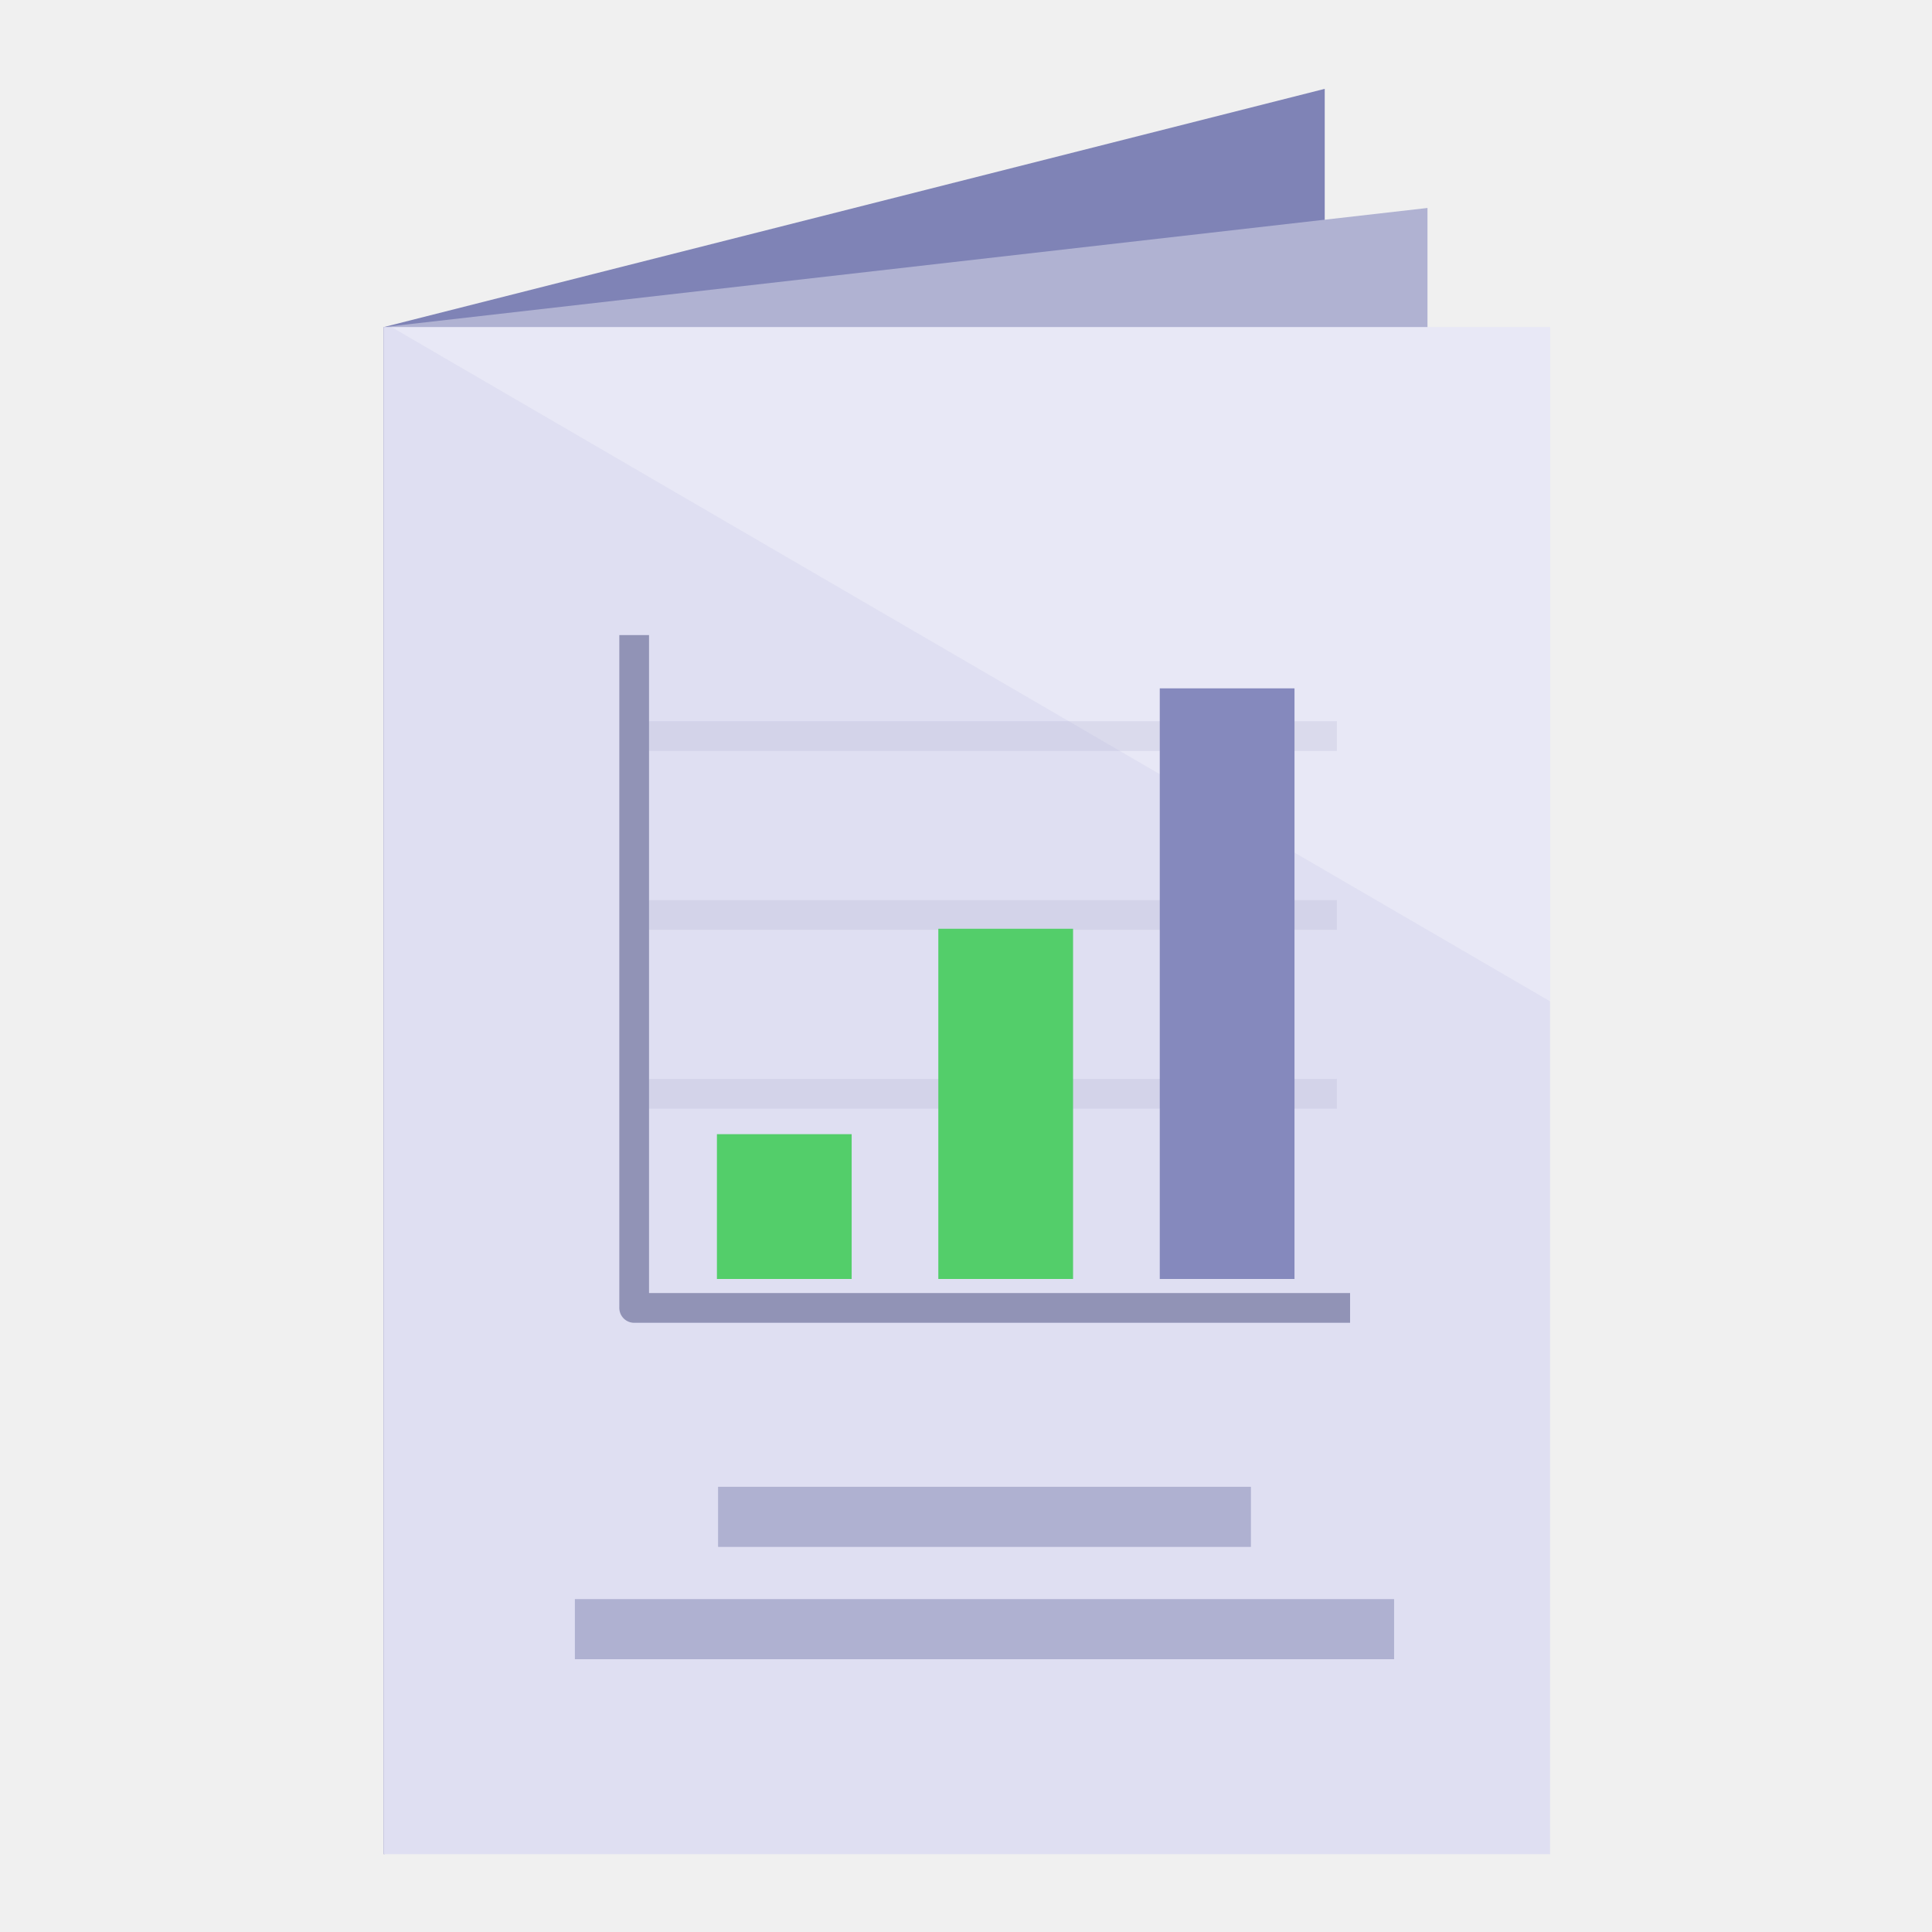
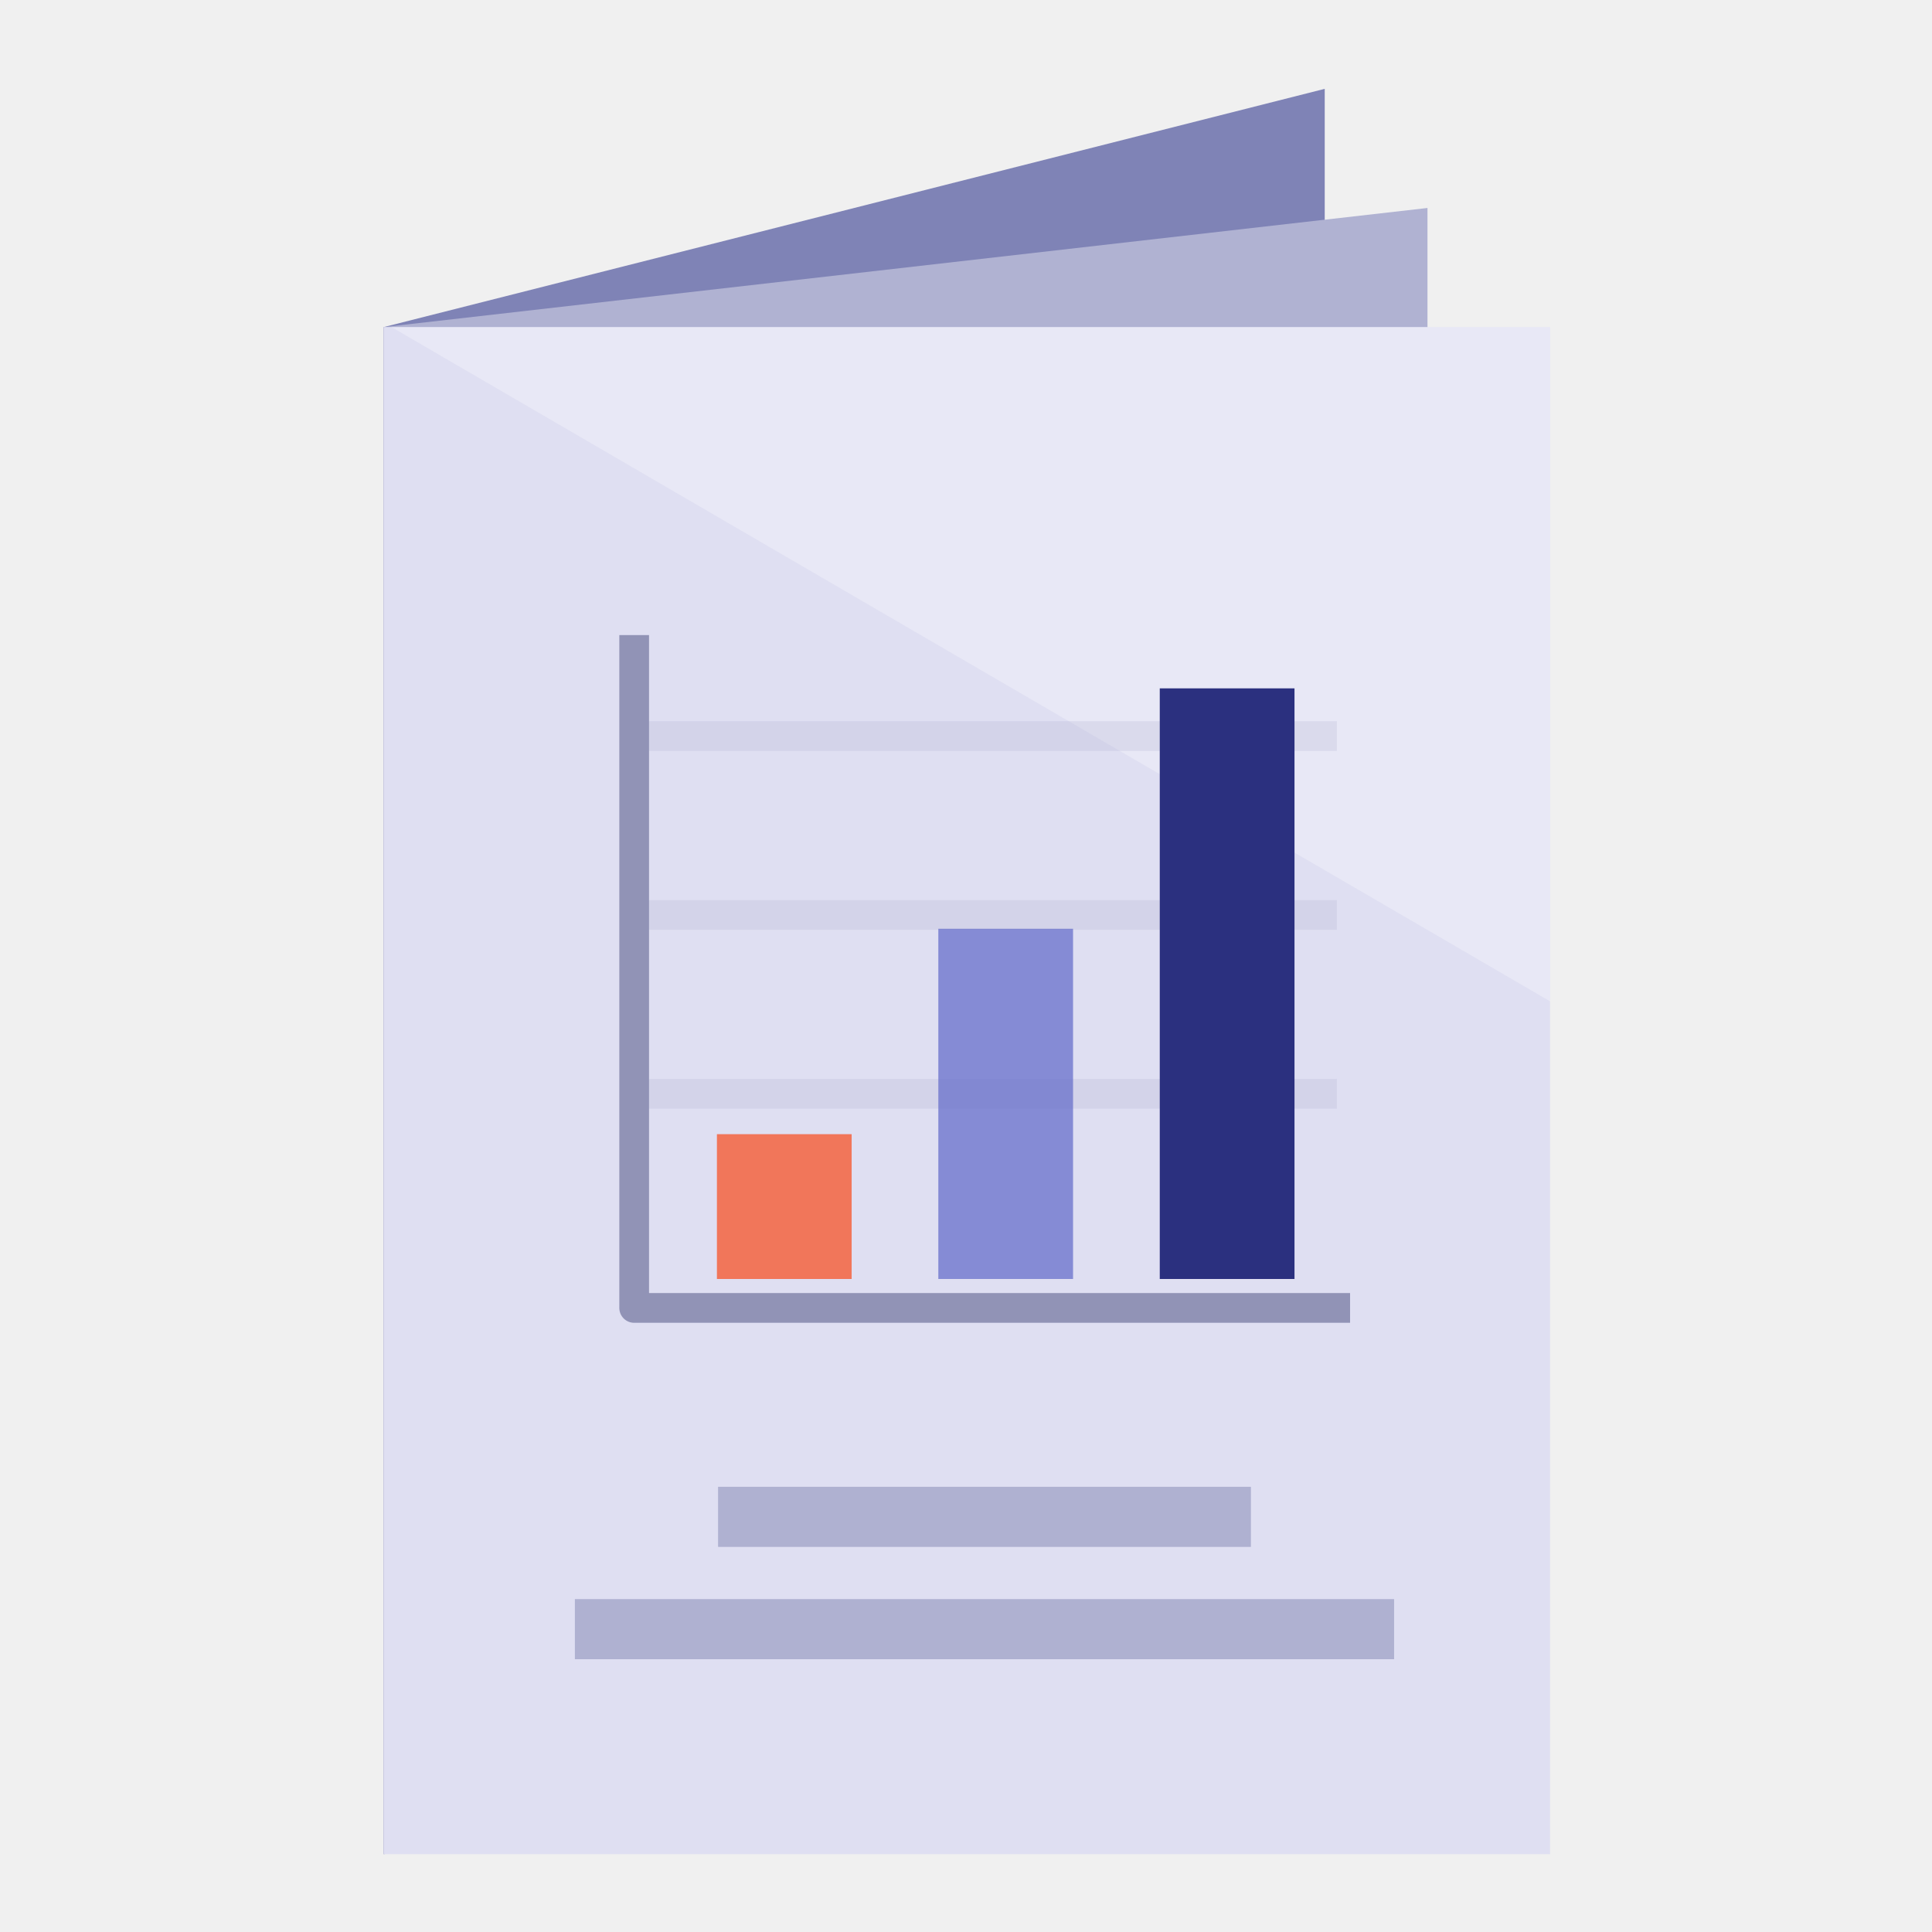
<svg xmlns="http://www.w3.org/2000/svg" width="100%" height="100%" viewBox="0 0 65 65" version="1.1" xml:space="preserve" style="fill-rule:evenodd;clip-rule:evenodd;stroke-linejoin:round;stroke-miterlimit:1;">
  <rect id="Reporting" x="0.53" y="0.685" width="64" height="64" style="fill:none;" />
  <path d="M44.569,2.989L12.911,11.004L12.911,62.381L44.569,54.365L44.569,2.989Z" style="fill:#7f83b6;" />
  <path d="M48.026,6.997L12.911,11.004L12.911,62.381L48.026,58.373L48.026,6.997Z" style="fill:#b0b2d2;" />
  <rect x="12.911" y="11.004" width="39.239" height="51.377" style="fill:#dfdff2;" />
  <clipPath id="_clip1">
    <rect x="12.911" y="11.004" width="39.239" height="51.377" />
  </clipPath>
  <g clip-path="url(#_clip1)">
    <path d="M10.076,9.203L56.464,36.199L57.929,5.955L10.076,9.203Z" style="fill:#fff;fill-opacity:0.27;" />
  </g>
  <path d="M21.267,36.8L44.978,36.8" style="fill:none;stroke:#b0b2d2;stroke-opacity:0.25;stroke-width:1px;" />
  <path d="M21.267,30.782L44.978,30.782" style="fill:none;stroke:#b0b2d2;stroke-opacity:0.25;stroke-width:1px;" />
  <path d="M21.267,24.764L44.978,24.764" style="fill:none;stroke:#b0b2d2;stroke-opacity:0.25;stroke-width:1px;" />
  <path d="M21.336,21.366L21.336,44.004L45.422,44.004" style="fill:none;stroke:#9193b6;stroke-width:1px;" />
-   <rect x="39.019" y="23.159" width="4.533" height="19.871" style="fill:#8589bd;" />
-   <rect x="31.569" y="31.247" width="4.533" height="11.783" style="fill:#53ce6a;" />
-   <rect x="24.12" y="38.158" width="4.533" height="4.872" style="fill:#53ce6a;" />
+   <rect x="39.019" y="23.159" width="4.533" height="19.871" style="fill:#2b307f;" />
+   <rect x="31.569" y="31.247" width="4.533" height="11.783" style="fill:#676fcb;fill-opacity:0.75;" />
+   <rect x="24.12" y="38.158" width="4.533" height="4.872" style="fill:#f1765a;" />
  <rect x="24.159" y="50.022" width="17.927" height="2.022" style="fill:#63679d;fill-opacity:0.38;" />
  <rect x="19.341" y="53.8" width="27.562" height="2.022" style="fill:#63679d;fill-opacity:0.38;" />
</svg>
